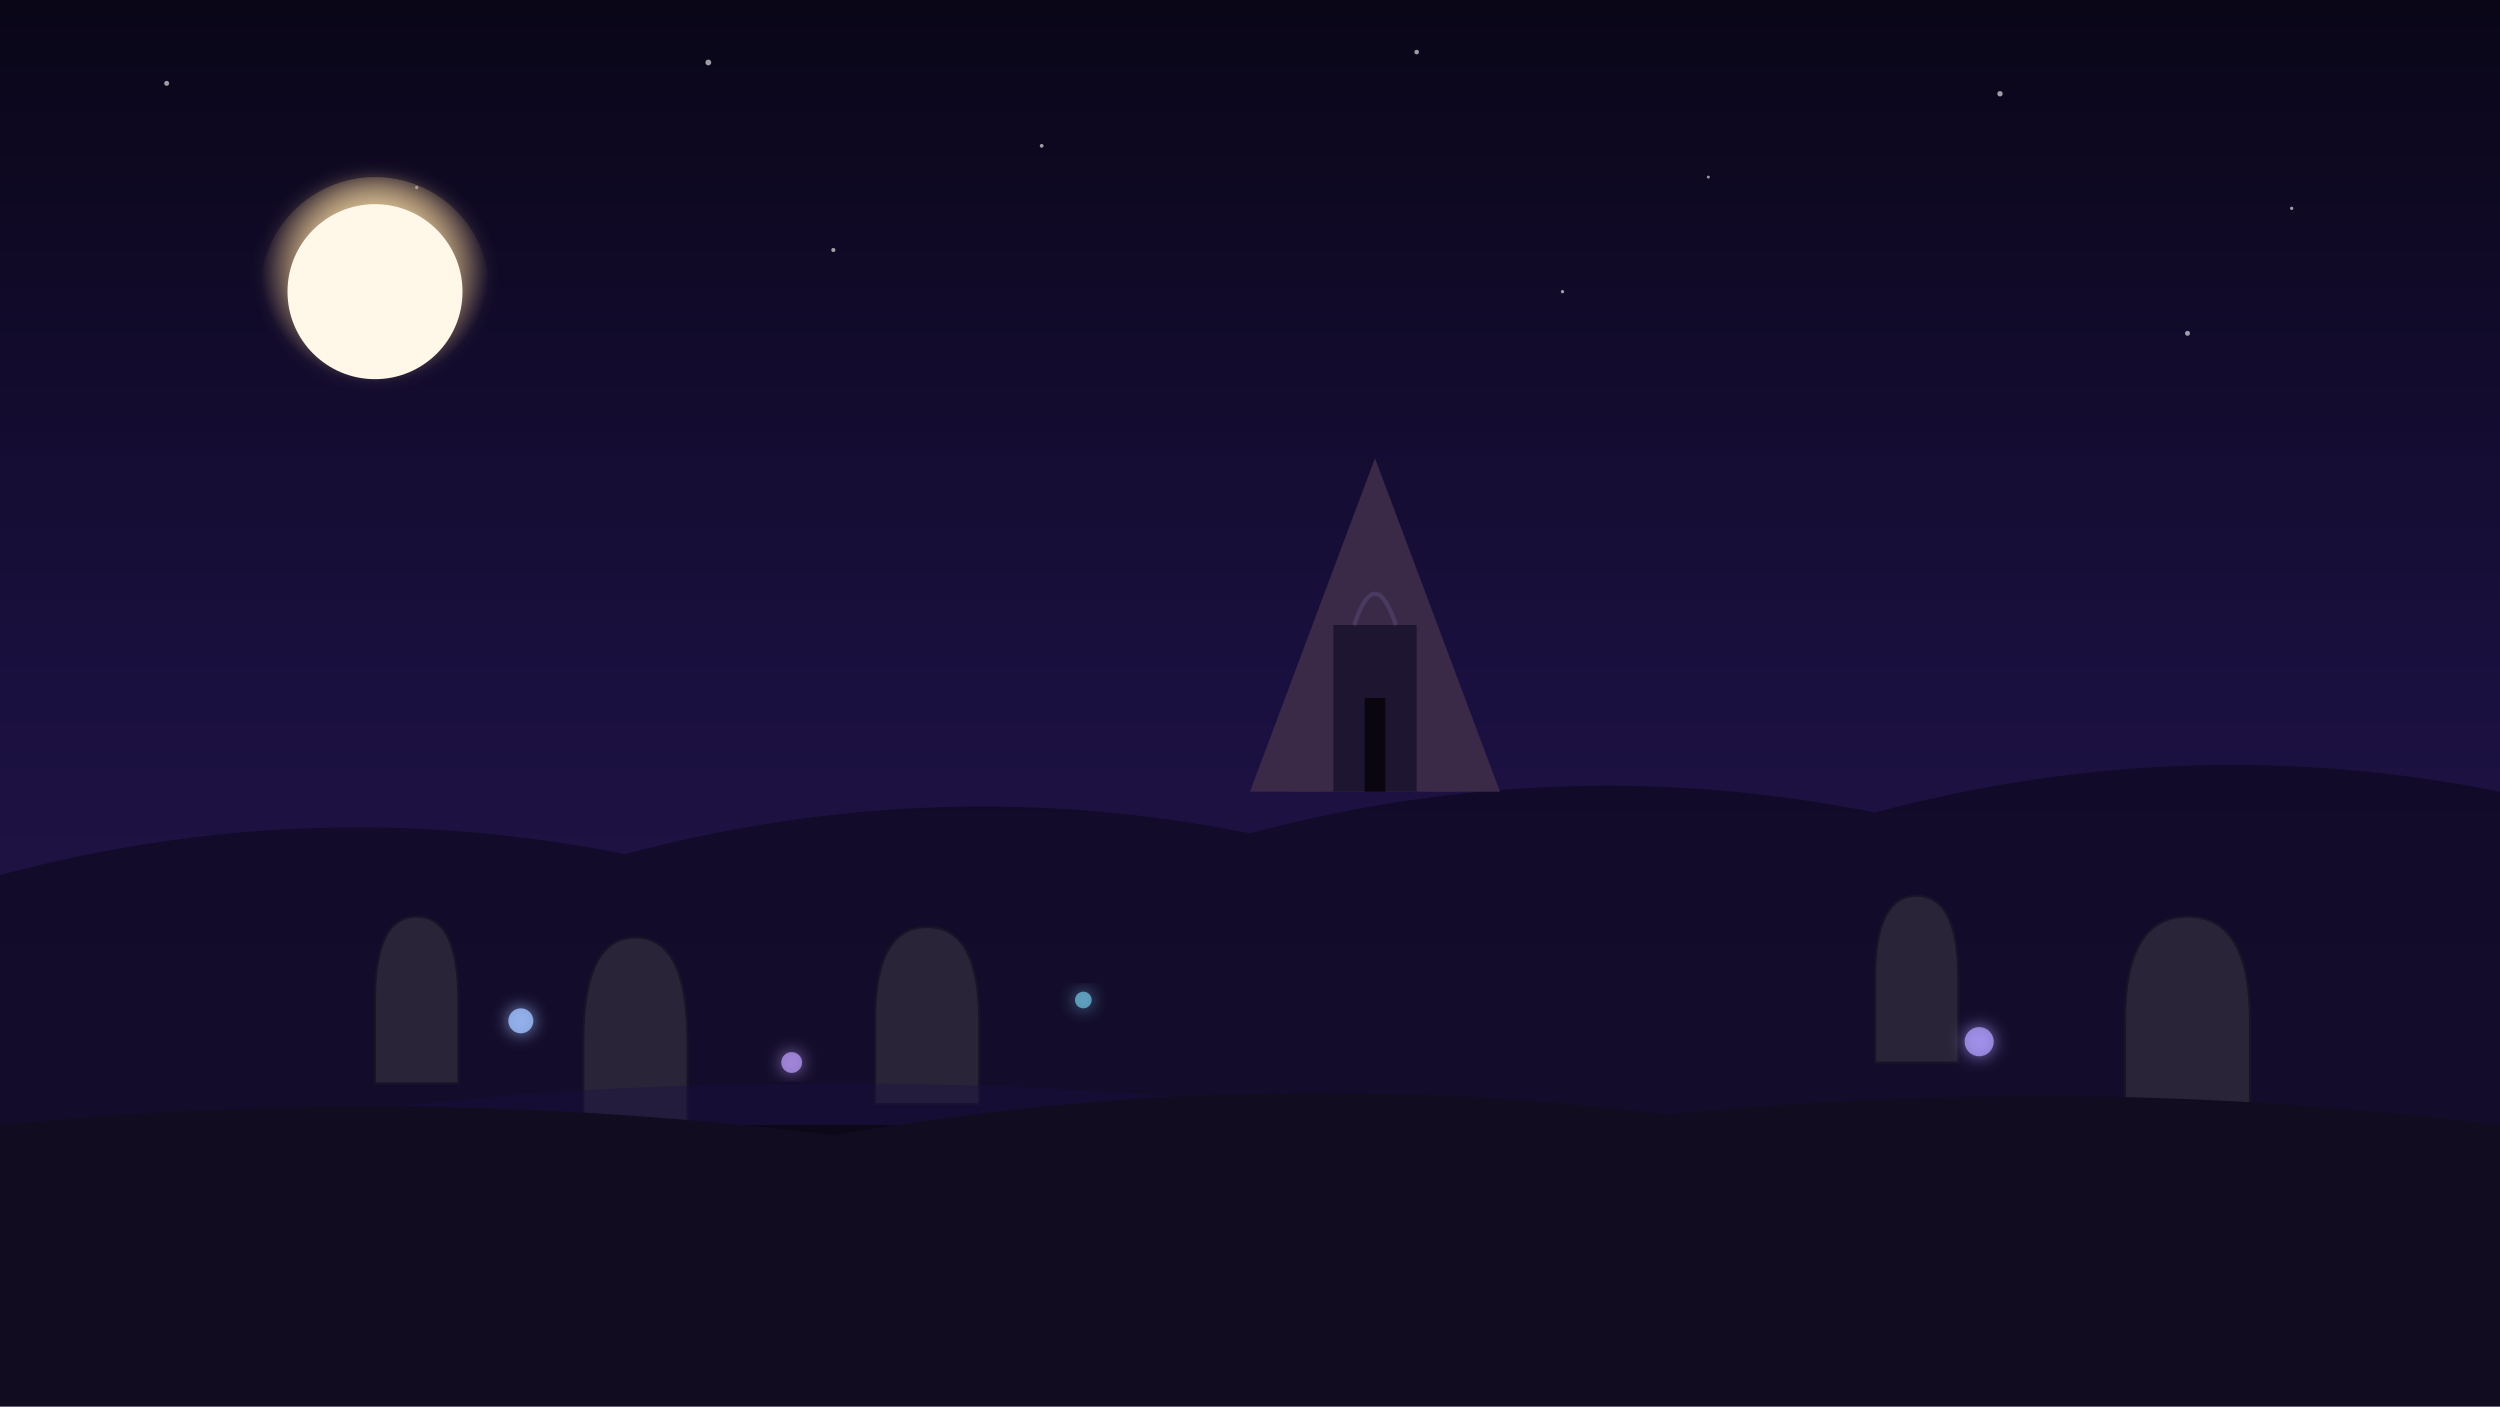
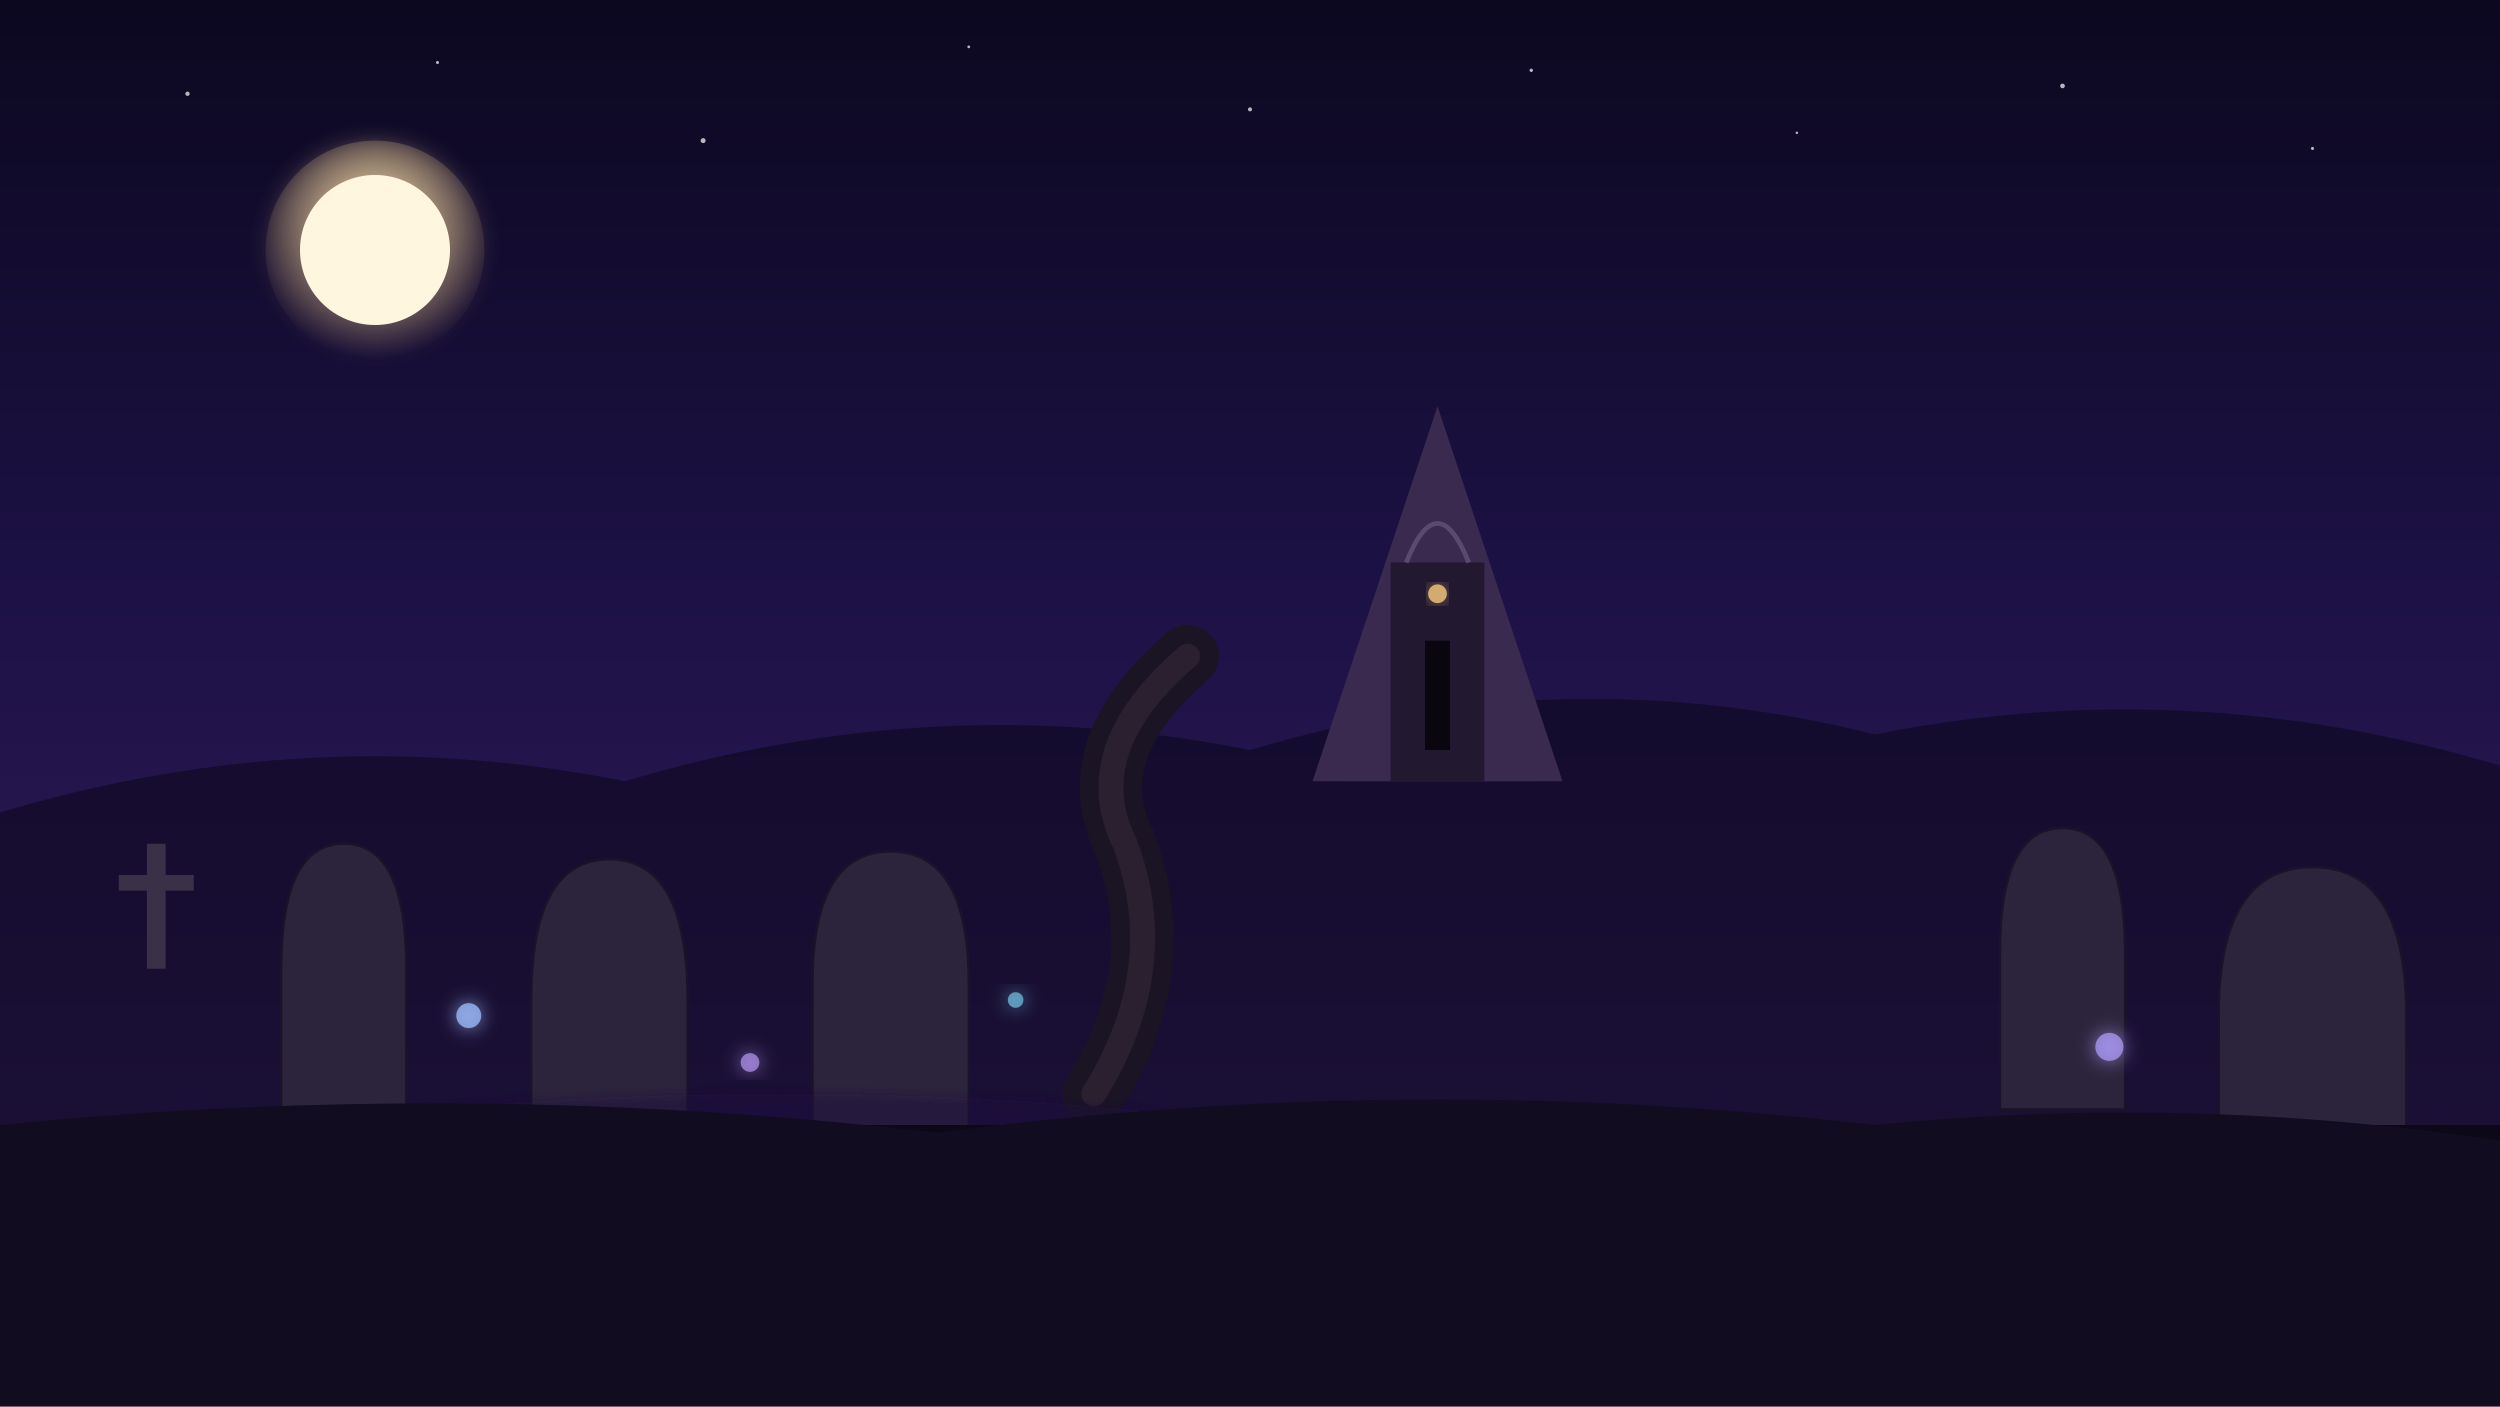
- <svg xmlns="http://www.w3.org/2000/svg" viewBox="0 0 1200 675" preserveAspectRatio="xMidYMid slice">
+ <svg xmlns="http://www.w3.org/2000/svg" viewBox="0 0 1600 900" preserveAspectRatio="xMidYMid slice">
  <defs>
    <linearGradient id="sky" x1="0" y1="0" x2="0" y2="1">
-       <stop offset="0" stop-color="#0a0618" />
-       <stop offset=".5" stop-color="#1a1040" />
-       <stop offset="1" stop-color="#2a1848" />
+       <stop offset="0" stop-color="#0c0820" />
+       <stop offset=".45" stop-color="#1e1248" />
+       <stop offset="1" stop-color="#3a2060" />
    </linearGradient>
-     <radialGradient id="moon" cx=".5" cy=".4" r=".5">
-       <stop offset="0" stop-color="#fff6e0" />
-       <stop offset=".4" stop-color="#e8d0a0" />
+     <radialGradient id="moonGlow" cx=".5" cy=".4" r=".6">
+       <stop offset="0" stop-color="#fff8e8" />
+       <stop offset=".3" stop-color="#e8d0a0" stop-opacity=".6" />
      <stop offset="1" stop-color="#a08060" stop-opacity="0" />
    </radialGradient>
+     <filter id="soft">
+       <feGaussianBlur stdDeviation="3" />
+     </filter>
    <filter id="glow">
-       <feGaussianBlur stdDeviation="4" result="b" />
+       <feGaussianBlur stdDeviation="6" result="b" />
      <feMerge>
        <feMergeNode in="b" />
        <feMergeNode in="SourceGraphic" />
      </feMerge>
    </filter>
  </defs>
-   <rect width="1200" height="675" fill="url(#sky)" />
-   <g fill="#fff" opacity=".6">
-     <circle cx="80" cy="40" r="1.2" />
-     <circle cx="200" cy="90" r=".8" />
-     <circle cx="340" cy="30" r="1.4" />
-     <circle cx="500" cy="70" r=".9" />
-     <circle cx="680" cy="25" r="1.1" />
-     <circle cx="820" cy="85" r=".7" />
-     <circle cx="960" cy="45" r="1.3" />
-     <circle cx="1100" cy="100" r=".8" />
-     <circle cx="150" cy="150" r=".6" />
-     <circle cx="400" cy="120" r="1" />
-     <circle cx="750" cy="140" r=".8" />
-     <circle cx="1050" cy="160" r="1.2" />
+   <rect width="1600" height="900" fill="url(#sky)" />
+   <g fill="#fff" opacity=".7">
+     <circle cx="120" cy="60" r="1.4" />
+     <circle cx="280" cy="40" r="1" />
+     <circle cx="450" cy="90" r="1.6" />
+     <circle cx="620" cy="30" r=".9" />
+     <circle cx="800" cy="70" r="1.3" />
+     <circle cx="980" cy="45" r="1.1" />
+     <circle cx="1150" cy="85" r=".8" />
+     <circle cx="1320" cy="55" r="1.5" />
+     <circle cx="1480" cy="95" r="1" />
  </g>
-   <circle cx="180" cy="140" r="55" fill="url(#moon)" filter="url(#glow)" />
-   <circle cx="180" cy="140" r="42" fill="#fff8e8" />
-   <path d="M0,420 Q150,380 300,410 Q450,370 600,400 Q750,360 900,390 Q1050,350 1200,380 L1200,675 L0,675 Z" fill="#0d0820" opacity=".7" />
-   <g transform="translate(620,180)">
-     <path d="M0,200 L40,80 L80,200 Z" fill="#2a2038" />
-     <rect x="15" y="140" width="50" height="60" fill="#1a1428" />
-     <path d="M-20,200 L40,40 L100,200 Z" fill="#3a2a48" />
-     <rect x="20" y="120" width="40" height="80" fill="#1e1630" />
-     <path d="M30,120 Q40,90 50,120" fill="none" stroke="#4a3a60" stroke-width="2" />
-     <rect x="35" y="155" width="10" height="45" fill="#0a0610" />
+   <circle cx="240" cy="160" r="70" fill="url(#moonGlow)" filter="url(#glow)" />
+   <circle cx="240" cy="160" r="48" fill="#fff6e0" />
+   <path d="M0,520 Q200,460 400,500 Q600,440 800,480 Q1000,420 1200,470 Q1400,430 1600,490 L1600,900 L0,900 Z" fill="#0a0618" opacity=".55" />
+   <g transform="translate(920,220)">
+     <path d="M-60,280 L0,80 L60,280 Z" fill="#2a2038" />
+     <rect x="-40" y="180" width="80" height="100" fill="#1a1428" />
+     <path d="M-80,280 L0,40 L80,280 Z" fill="#3a2a50" />
+     <rect x="-30" y="140" width="60" height="140" fill="#221830" />
+     <path d="M-20,140 Q0,90 20,140" fill="none" stroke="#5a4a70" stroke-width="3" />
+     <rect x="-8" y="190" width="16" height="70" fill="#0a0610" />
+     <circle cx="0" cy="160" r="6" fill="#ffd080" filter="url(#glow)" opacity=".8" />
  </g>
-   <g fill="#2a2438" stroke="#1a1428" stroke-width="1">
-     <path d="M180,480 Q180,440 200,440 Q220,440 220,480 L220,520 L180,520 Z" />
-     <path d="M280,500 Q280,450 305,450 Q330,450 330,500 L330,540 L280,540 Z" />
-     <path d="M420,490 Q420,445 445,445 Q470,445 470,490 L470,530 L420,530 Z" />
-     <path d="M900,470 Q900,430 920,430 Q940,430 940,470 L940,510 L900,510 Z" />
-     <path d="M1020,490 Q1020,440 1050,440 Q1080,440 1080,490 L1080,535 L1020,535 Z" />
+   <g fill="#2c243c" stroke="#1a1428" stroke-width="1.5">
+     <path d="M180,620 Q180,540 220,540 Q260,540 260,620 L260,720 L180,720 Z" />
+     <path d="M340,640 Q340,550 390,550 Q440,550 440,640 L440,740 L340,740 Z" />
+     <path d="M520,630 Q520,545 570,545 Q620,545 620,630 L620,735 L520,735 Z" />
+     <path d="M1280,610 Q1280,530 1320,530 Q1360,530 1360,610 L1360,710 L1280,710 Z" />
+     <path d="M1420,650 Q1420,555 1480,555 Q1540,555 1540,650 L1540,755 L1420,755 Z" />
  </g>
-   <ellipse cx="400" cy="560" rx="300" ry="40" fill="#1a1040" opacity=".4" />
-   <ellipse cx="800" cy="580" rx="250" ry="30" fill="#2a1848" opacity=".3" />
+   <g transform="translate(100,580)" fill="#3a3048">
+     <rect x="-6" y="-40" width="12" height="80" />
+     <rect x="-24" y="-20" width="48" height="10" />
+   </g>
+   <path d="M700,700 Q750,620 720,540 Q690,480 760,420" fill="none" stroke="#1a1424" stroke-width="40" stroke-linecap="round" />
+   <path d="M700,700 Q750,620 720,540 Q690,480 760,420" fill="none" stroke="#2a2030" stroke-width="16" stroke-linecap="round" />
+   <ellipse cx="500" cy="760" rx="400" ry="60" fill="#1a1040" opacity=".45" filter="url(#soft)" />
+   <ellipse cx="1100" cy="780" rx="350" ry="50" fill="#2a1850" opacity=".35" filter="url(#soft)" />
  <g filter="url(#glow)">
-     <circle cx="250" cy="490" r="6" fill="#a0c0ff" opacity=".8" />
-     <circle cx="380" cy="510" r="5" fill="#c0a0ff" opacity=".7" />
-     <circle cx="520" cy="480" r="4" fill="#80e0ff" opacity=".6" />
-     <circle cx="950" cy="500" r="7" fill="#b0a0ff" opacity=".75" />
+     <circle cx="300" cy="650" r="8" fill="#a0c0ff" opacity=".75" />
+     <circle cx="480" cy="680" r="6" fill="#c0a0ff" opacity=".65" />
+     <circle cx="650" cy="640" r="5" fill="#80e0ff" opacity=".6" />
+     <circle cx="1350" cy="670" r="9" fill="#b0a0ff" opacity=".7" />
  </g>
-   <rect y="540" width="1200" height="135" fill="#0c0818" />
-   <path d="M0,540 Q200,520 400,545 Q600,510 800,535 Q1000,515 1200,540 L1200,675 L0,675 Z" fill="#120c20" />
+   <rect y="720" width="1600" height="180" fill="#0c0818" />
+   <path d="M0,720 Q300,690 600,725 Q900,685 1200,720 Q1400,700 1600,730 L1600,900 L0,900 Z" fill="#120c20" />
</svg>
